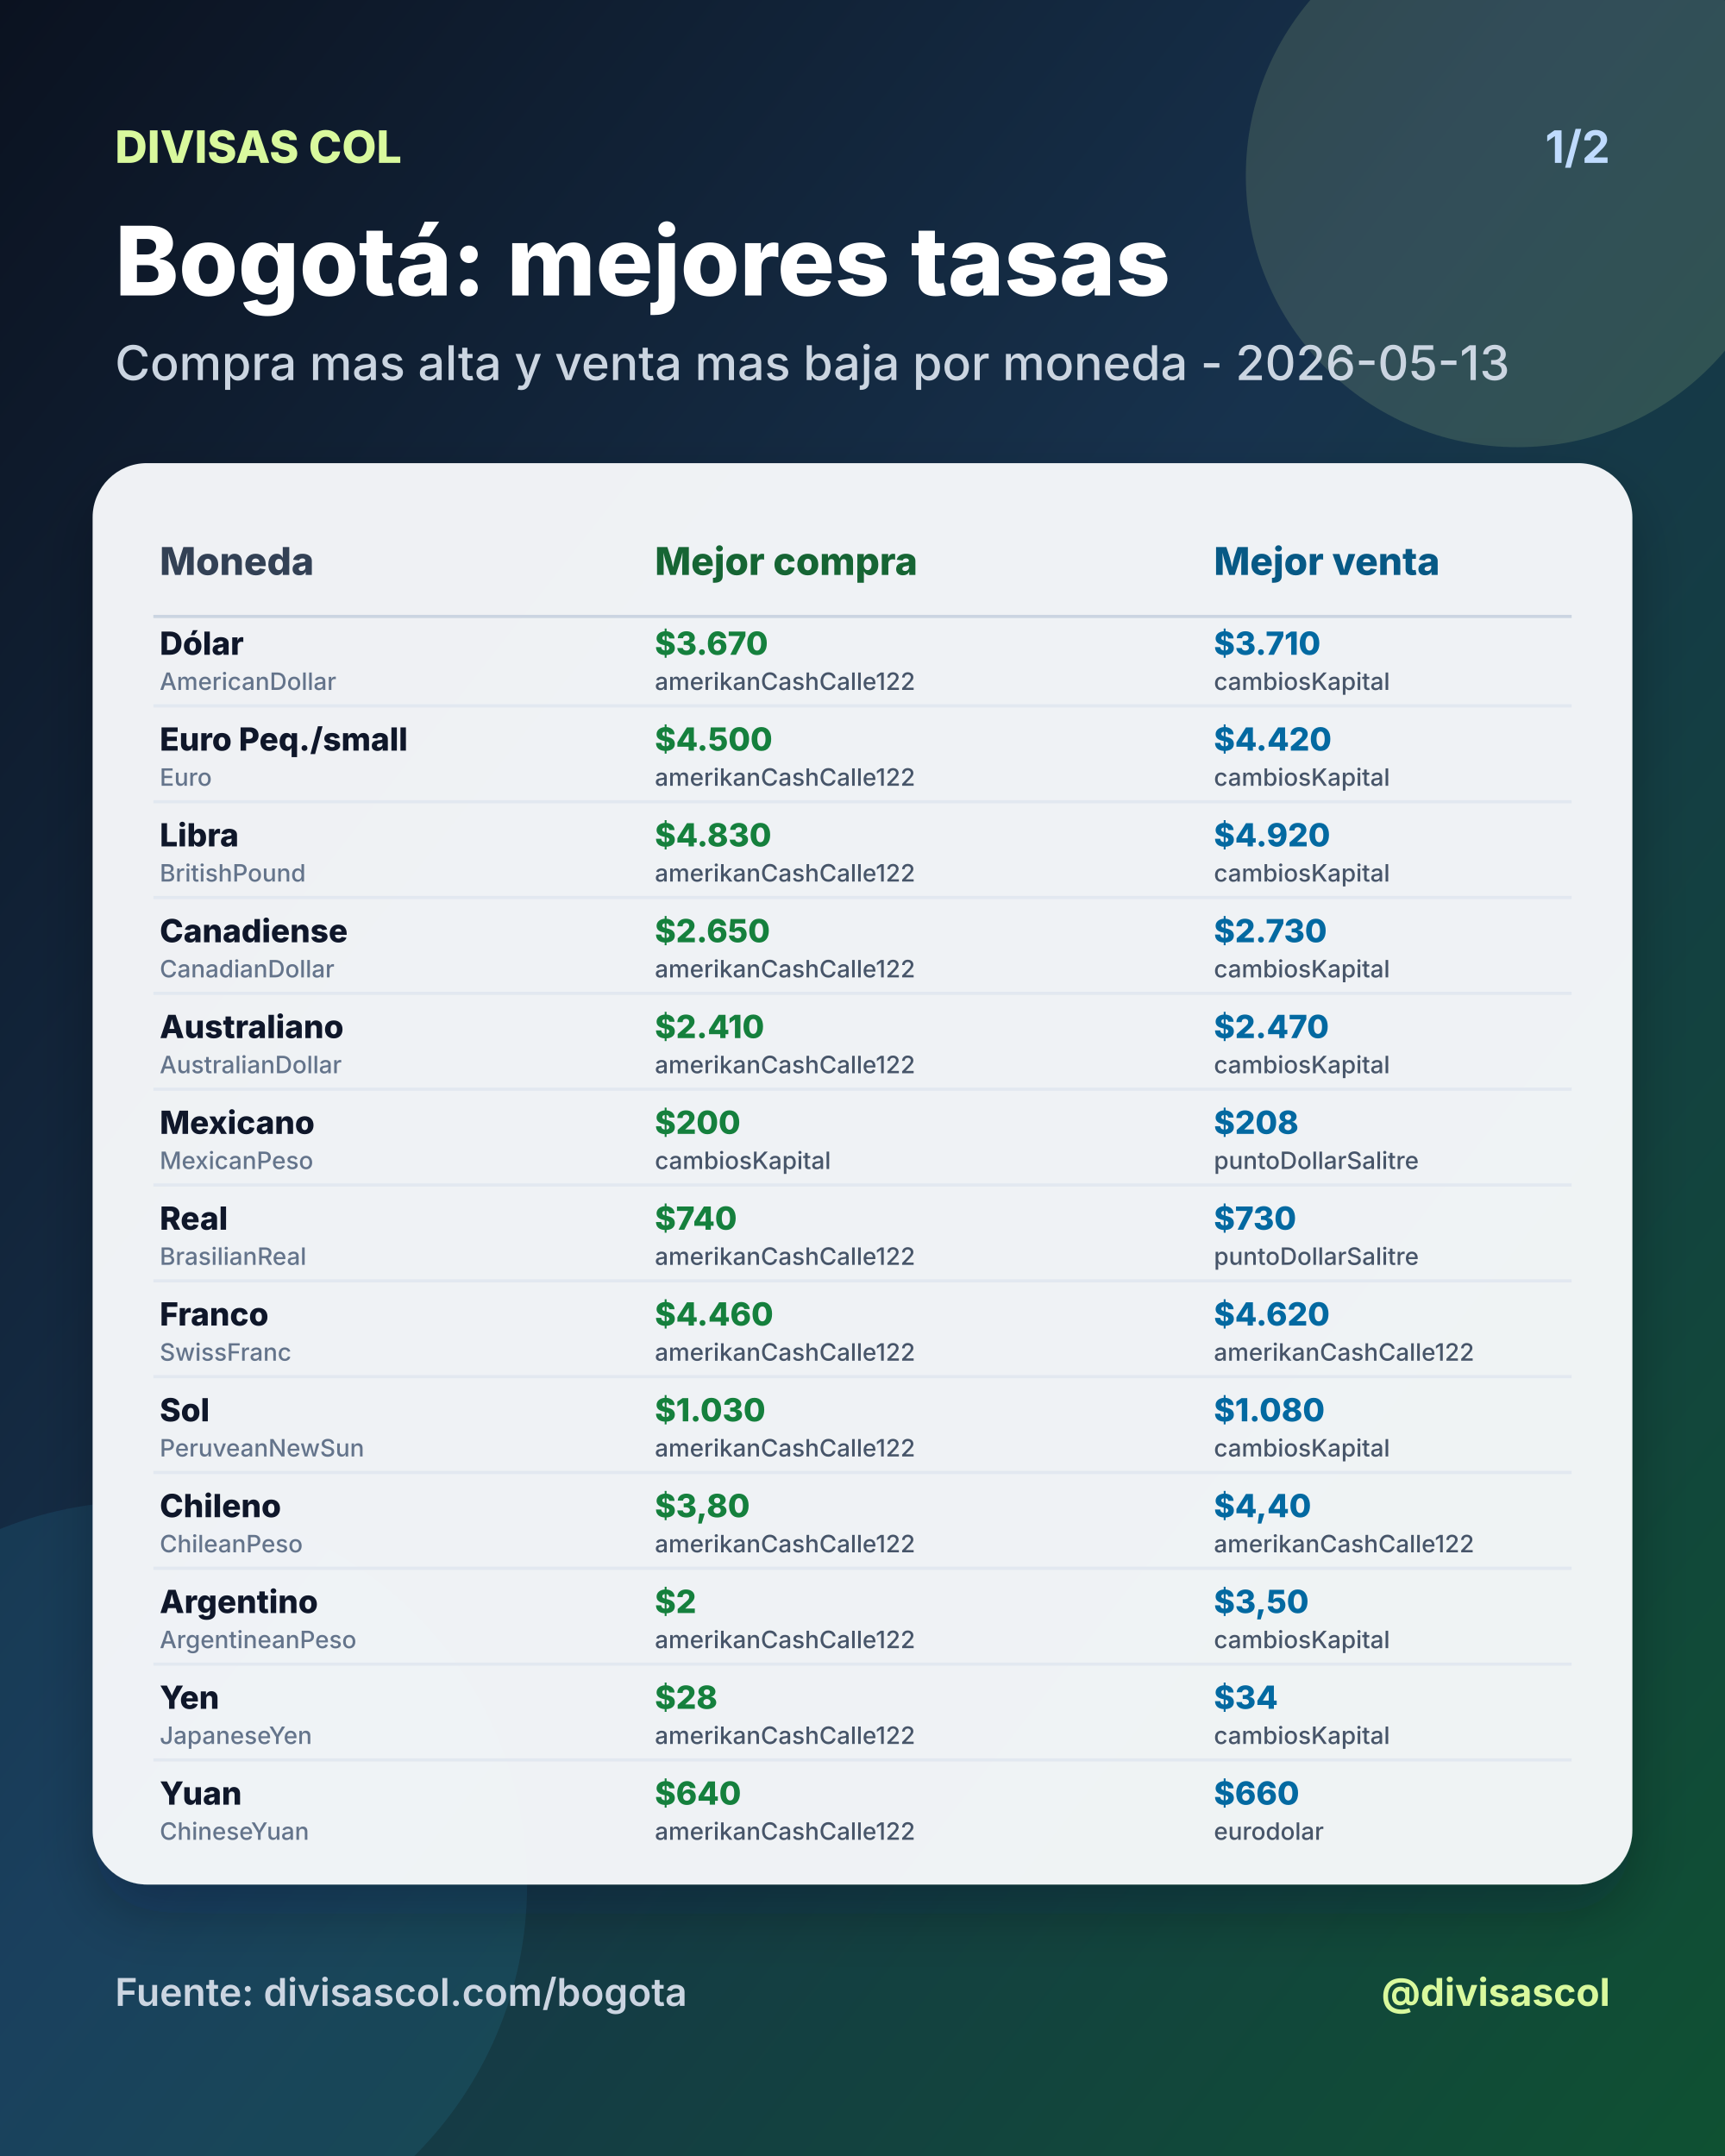
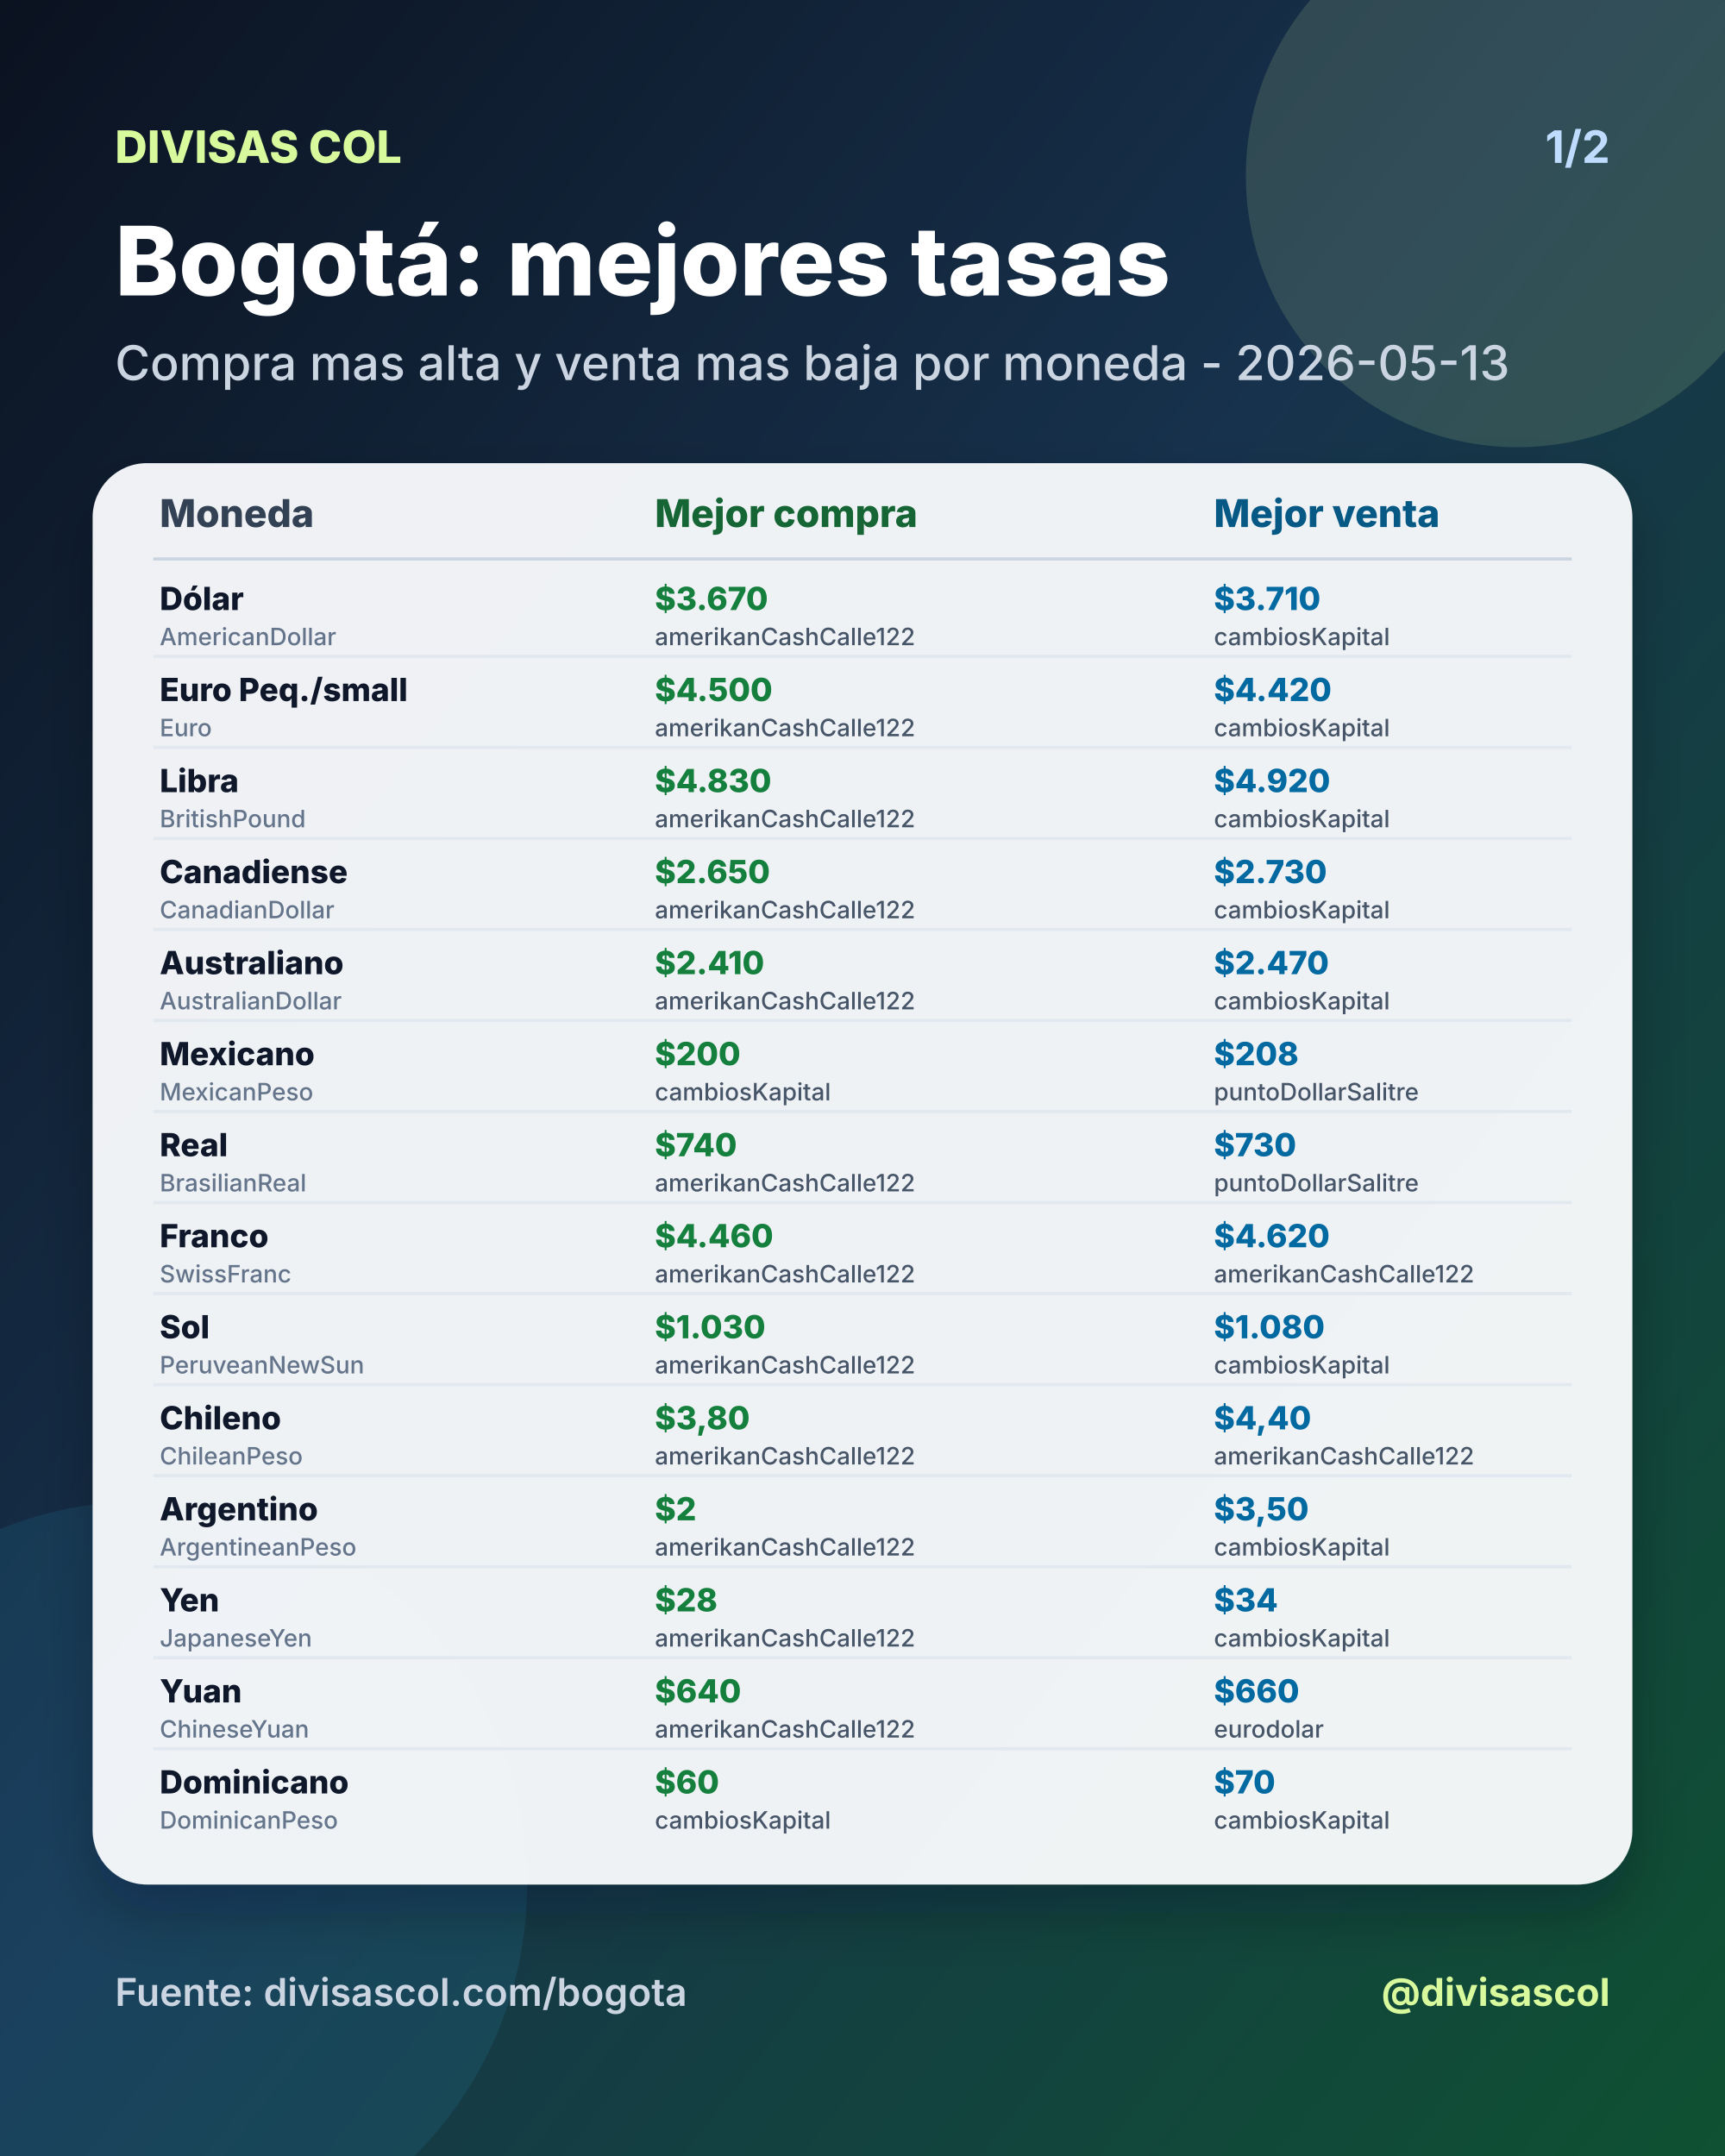
<svg xmlns="http://www.w3.org/2000/svg" width="1080" height="1350" viewBox="0 0 1080 1350">
  <defs>
    <linearGradient id="bg" x1="0" y1="0" x2="1" y2="1">
      <stop offset="0%" stop-color="#0b1220" />
      <stop offset="46%" stop-color="#17324d" />
      <stop offset="100%" stop-color="#0f5132" />
    </linearGradient>
    <filter id="shadow" x="-20%" y="-20%" width="140%" height="140%">
      <feDropShadow dx="0" dy="18" stdDeviation="18" flood-color="#020617" flood-opacity="0.28" />
    </filter>
  </defs>
  <rect width="1080" height="1350" fill="url(#bg)" />
  <circle cx="950" cy="110" r="170" fill="#d9f99d" opacity="0.14" />
  <circle cx="90" cy="1180" r="240" fill="#38bdf8" opacity="0.10" />
  <text x="72" y="102" fill="#d9f99d" font-size="28" font-family="Inter, Arial, sans-serif" font-weight="800" text-anchor="start">DIVISAS COL</text>
  <text x="1008" y="102" fill="#bfdbfe" font-size="28" font-family="Inter, Arial, sans-serif" font-weight="700" text-anchor="end">1/2</text>
  <text x="72" y="185" fill="#ffffff" font-size="60" font-family="Inter, Arial, sans-serif" font-weight="800" text-anchor="start">Bogotá: mejores tasas</text>
  <text x="72" y="238" fill="#cbd5e1" font-size="30" font-family="Inter, Arial, sans-serif" font-weight="500" text-anchor="start">Compra mas alta y venta mas baja por moneda - 2026-05-13</text>
  <rect x="58" y="290" width="964" height="890" rx="34" fill="#f8fafc" opacity="0.96" filter="url(#shadow)" />
-   <text x="100" y="360" fill="#334155" font-size="24" font-family="Inter, Arial, sans-serif" font-weight="800" text-anchor="start">Moneda</text>
-   <text x="410" y="360" fill="#166534" font-size="24" font-family="Inter, Arial, sans-serif" font-weight="800" text-anchor="start">Mejor compra</text>
-   <text x="760" y="360" fill="#075985" font-size="24" font-family="Inter, Arial, sans-serif" font-weight="800" text-anchor="start">Mejor venta</text>
-   <line x1="96" y1="386" x2="984" y2="386" stroke="#cbd5e1" stroke-width="2" />
-   <text x="100" y="410" fill="#0f172a" font-size="20" font-family="Inter, Arial, sans-serif" font-weight="800" text-anchor="start">Dólar</text>
-   <text x="100" y="432" fill="#64748b" font-size="15" font-family="Inter, Arial, sans-serif" font-weight="500" text-anchor="start">AmericanDollar</text>
-   <text x="410" y="410" fill="#15803d" font-size="20" font-family="Inter, Arial, sans-serif" font-weight="800" text-anchor="start">$3.670</text>
-   <text x="410" y="432" fill="#475569" font-size="15" font-family="Inter, Arial, sans-serif" font-weight="500" text-anchor="start">amerikanCashCalle122</text>
-   <text x="760" y="410" fill="#0369a1" font-size="20" font-family="Inter, Arial, sans-serif" font-weight="800" text-anchor="start">$3.710</text>
-   <text x="760" y="432" fill="#475569" font-size="15" font-family="Inter, Arial, sans-serif" font-weight="500" text-anchor="start">cambiosKapital</text>
-   <line x1="96" y1="442" x2="984" y2="442" stroke="#e2e8f0" stroke-width="2" />
-   <text x="100" y="470" fill="#0f172a" font-size="20" font-family="Inter, Arial, sans-serif" font-weight="800" text-anchor="start">Euro Peq./small</text>
-   <text x="100" y="492" fill="#64748b" font-size="15" font-family="Inter, Arial, sans-serif" font-weight="500" text-anchor="start">Euro</text>
-   <text x="410" y="470" fill="#15803d" font-size="20" font-family="Inter, Arial, sans-serif" font-weight="800" text-anchor="start">$4.500</text>
-   <text x="410" y="492" fill="#475569" font-size="15" font-family="Inter, Arial, sans-serif" font-weight="500" text-anchor="start">amerikanCashCalle122</text>
-   <text x="760" y="470" fill="#0369a1" font-size="20" font-family="Inter, Arial, sans-serif" font-weight="800" text-anchor="start">$4.420</text>
-   <text x="760" y="492" fill="#475569" font-size="15" font-family="Inter, Arial, sans-serif" font-weight="500" text-anchor="start">cambiosKapital</text>
-   <line x1="96" y1="502" x2="984" y2="502" stroke="#e2e8f0" stroke-width="2" />
-   <text x="100" y="530" fill="#0f172a" font-size="20" font-family="Inter, Arial, sans-serif" font-weight="800" text-anchor="start">Libra</text>
-   <text x="100" y="552" fill="#64748b" font-size="15" font-family="Inter, Arial, sans-serif" font-weight="500" text-anchor="start">BritishPound</text>
-   <text x="410" y="530" fill="#15803d" font-size="20" font-family="Inter, Arial, sans-serif" font-weight="800" text-anchor="start">$4.830</text>
-   <text x="410" y="552" fill="#475569" font-size="15" font-family="Inter, Arial, sans-serif" font-weight="500" text-anchor="start">amerikanCashCalle122</text>
-   <text x="760" y="530" fill="#0369a1" font-size="20" font-family="Inter, Arial, sans-serif" font-weight="800" text-anchor="start">$4.920</text>
-   <text x="760" y="552" fill="#475569" font-size="15" font-family="Inter, Arial, sans-serif" font-weight="500" text-anchor="start">cambiosKapital</text>
-   <line x1="96" y1="562" x2="984" y2="562" stroke="#e2e8f0" stroke-width="2" />
-   <text x="100" y="590" fill="#0f172a" font-size="20" font-family="Inter, Arial, sans-serif" font-weight="800" text-anchor="start">Canadiense</text>
-   <text x="100" y="612" fill="#64748b" font-size="15" font-family="Inter, Arial, sans-serif" font-weight="500" text-anchor="start">CanadianDollar</text>
-   <text x="410" y="590" fill="#15803d" font-size="20" font-family="Inter, Arial, sans-serif" font-weight="800" text-anchor="start">$2.650</text>
-   <text x="410" y="612" fill="#475569" font-size="15" font-family="Inter, Arial, sans-serif" font-weight="500" text-anchor="start">amerikanCashCalle122</text>
-   <text x="760" y="590" fill="#0369a1" font-size="20" font-family="Inter, Arial, sans-serif" font-weight="800" text-anchor="start">$2.730</text>
-   <text x="760" y="612" fill="#475569" font-size="15" font-family="Inter, Arial, sans-serif" font-weight="500" text-anchor="start">cambiosKapital</text>
-   <line x1="96" y1="622" x2="984" y2="622" stroke="#e2e8f0" stroke-width="2" />
-   <text x="100" y="650" fill="#0f172a" font-size="20" font-family="Inter, Arial, sans-serif" font-weight="800" text-anchor="start">Australiano</text>
-   <text x="100" y="672" fill="#64748b" font-size="15" font-family="Inter, Arial, sans-serif" font-weight="500" text-anchor="start">AustralianDollar</text>
-   <text x="410" y="650" fill="#15803d" font-size="20" font-family="Inter, Arial, sans-serif" font-weight="800" text-anchor="start">$2.410</text>
-   <text x="410" y="672" fill="#475569" font-size="15" font-family="Inter, Arial, sans-serif" font-weight="500" text-anchor="start">amerikanCashCalle122</text>
-   <text x="760" y="650" fill="#0369a1" font-size="20" font-family="Inter, Arial, sans-serif" font-weight="800" text-anchor="start">$2.470</text>
-   <text x="760" y="672" fill="#475569" font-size="15" font-family="Inter, Arial, sans-serif" font-weight="500" text-anchor="start">cambiosKapital</text>
-   <line x1="96" y1="682" x2="984" y2="682" stroke="#e2e8f0" stroke-width="2" />
-   <text x="100" y="710" fill="#0f172a" font-size="20" font-family="Inter, Arial, sans-serif" font-weight="800" text-anchor="start">Mexicano</text>
-   <text x="100" y="732" fill="#64748b" font-size="15" font-family="Inter, Arial, sans-serif" font-weight="500" text-anchor="start">MexicanPeso</text>
-   <text x="410" y="710" fill="#15803d" font-size="20" font-family="Inter, Arial, sans-serif" font-weight="800" text-anchor="start">$200</text>
-   <text x="410" y="732" fill="#475569" font-size="15" font-family="Inter, Arial, sans-serif" font-weight="500" text-anchor="start">cambiosKapital</text>
-   <text x="760" y="710" fill="#0369a1" font-size="20" font-family="Inter, Arial, sans-serif" font-weight="800" text-anchor="start">$208</text>
-   <text x="760" y="732" fill="#475569" font-size="15" font-family="Inter, Arial, sans-serif" font-weight="500" text-anchor="start">puntoDollarSalitre</text>
-   <line x1="96" y1="742" x2="984" y2="742" stroke="#e2e8f0" stroke-width="2" />
-   <text x="100" y="770" fill="#0f172a" font-size="20" font-family="Inter, Arial, sans-serif" font-weight="800" text-anchor="start">Real</text>
-   <text x="100" y="792" fill="#64748b" font-size="15" font-family="Inter, Arial, sans-serif" font-weight="500" text-anchor="start">BrasilianReal</text>
-   <text x="410" y="770" fill="#15803d" font-size="20" font-family="Inter, Arial, sans-serif" font-weight="800" text-anchor="start">$740</text>
-   <text x="410" y="792" fill="#475569" font-size="15" font-family="Inter, Arial, sans-serif" font-weight="500" text-anchor="start">amerikanCashCalle122</text>
-   <text x="760" y="770" fill="#0369a1" font-size="20" font-family="Inter, Arial, sans-serif" font-weight="800" text-anchor="start">$730</text>
-   <text x="760" y="792" fill="#475569" font-size="15" font-family="Inter, Arial, sans-serif" font-weight="500" text-anchor="start">puntoDollarSalitre</text>
-   <line x1="96" y1="802" x2="984" y2="802" stroke="#e2e8f0" stroke-width="2" />
-   <text x="100" y="830" fill="#0f172a" font-size="20" font-family="Inter, Arial, sans-serif" font-weight="800" text-anchor="start">Franco</text>
-   <text x="100" y="852" fill="#64748b" font-size="15" font-family="Inter, Arial, sans-serif" font-weight="500" text-anchor="start">SwissFranc</text>
-   <text x="410" y="830" fill="#15803d" font-size="20" font-family="Inter, Arial, sans-serif" font-weight="800" text-anchor="start">$4.460</text>
-   <text x="410" y="852" fill="#475569" font-size="15" font-family="Inter, Arial, sans-serif" font-weight="500" text-anchor="start">amerikanCashCalle122</text>
-   <text x="760" y="830" fill="#0369a1" font-size="20" font-family="Inter, Arial, sans-serif" font-weight="800" text-anchor="start">$4.620</text>
-   <text x="760" y="852" fill="#475569" font-size="15" font-family="Inter, Arial, sans-serif" font-weight="500" text-anchor="start">amerikanCashCalle122</text>
-   <line x1="96" y1="862" x2="984" y2="862" stroke="#e2e8f0" stroke-width="2" />
-   <text x="100" y="890" fill="#0f172a" font-size="20" font-family="Inter, Arial, sans-serif" font-weight="800" text-anchor="start">Sol</text>
-   <text x="100" y="912" fill="#64748b" font-size="15" font-family="Inter, Arial, sans-serif" font-weight="500" text-anchor="start">PeruveanNewSun</text>
-   <text x="410" y="890" fill="#15803d" font-size="20" font-family="Inter, Arial, sans-serif" font-weight="800" text-anchor="start">$1.030</text>
-   <text x="410" y="912" fill="#475569" font-size="15" font-family="Inter, Arial, sans-serif" font-weight="500" text-anchor="start">amerikanCashCalle122</text>
-   <text x="760" y="890" fill="#0369a1" font-size="20" font-family="Inter, Arial, sans-serif" font-weight="800" text-anchor="start">$1.080</text>
-   <text x="760" y="912" fill="#475569" font-size="15" font-family="Inter, Arial, sans-serif" font-weight="500" text-anchor="start">cambiosKapital</text>
-   <line x1="96" y1="922" x2="984" y2="922" stroke="#e2e8f0" stroke-width="2" />
-   <text x="100" y="950" fill="#0f172a" font-size="20" font-family="Inter, Arial, sans-serif" font-weight="800" text-anchor="start">Chileno</text>
-   <text x="100" y="972" fill="#64748b" font-size="15" font-family="Inter, Arial, sans-serif" font-weight="500" text-anchor="start">ChileanPeso</text>
-   <text x="410" y="950" fill="#15803d" font-size="20" font-family="Inter, Arial, sans-serif" font-weight="800" text-anchor="start">$3,80</text>
-   <text x="410" y="972" fill="#475569" font-size="15" font-family="Inter, Arial, sans-serif" font-weight="500" text-anchor="start">amerikanCashCalle122</text>
-   <text x="760" y="950" fill="#0369a1" font-size="20" font-family="Inter, Arial, sans-serif" font-weight="800" text-anchor="start">$4,40</text>
-   <text x="760" y="972" fill="#475569" font-size="15" font-family="Inter, Arial, sans-serif" font-weight="500" text-anchor="start">amerikanCashCalle122</text>
-   <line x1="96" y1="982" x2="984" y2="982" stroke="#e2e8f0" stroke-width="2" />
-   <text x="100" y="1010" fill="#0f172a" font-size="20" font-family="Inter, Arial, sans-serif" font-weight="800" text-anchor="start">Argentino</text>
-   <text x="100" y="1032" fill="#64748b" font-size="15" font-family="Inter, Arial, sans-serif" font-weight="500" text-anchor="start">ArgentineanPeso</text>
-   <text x="410" y="1010" fill="#15803d" font-size="20" font-family="Inter, Arial, sans-serif" font-weight="800" text-anchor="start">$2</text>
-   <text x="410" y="1032" fill="#475569" font-size="15" font-family="Inter, Arial, sans-serif" font-weight="500" text-anchor="start">amerikanCashCalle122</text>
-   <text x="760" y="1010" fill="#0369a1" font-size="20" font-family="Inter, Arial, sans-serif" font-weight="800" text-anchor="start">$3,50</text>
-   <text x="760" y="1032" fill="#475569" font-size="15" font-family="Inter, Arial, sans-serif" font-weight="500" text-anchor="start">cambiosKapital</text>
-   <line x1="96" y1="1042" x2="984" y2="1042" stroke="#e2e8f0" stroke-width="2" />
-   <text x="100" y="1070" fill="#0f172a" font-size="20" font-family="Inter, Arial, sans-serif" font-weight="800" text-anchor="start">Yen</text>
-   <text x="100" y="1092" fill="#64748b" font-size="15" font-family="Inter, Arial, sans-serif" font-weight="500" text-anchor="start">JapaneseYen</text>
-   <text x="410" y="1070" fill="#15803d" font-size="20" font-family="Inter, Arial, sans-serif" font-weight="800" text-anchor="start">$28</text>
-   <text x="410" y="1092" fill="#475569" font-size="15" font-family="Inter, Arial, sans-serif" font-weight="500" text-anchor="start">amerikanCashCalle122</text>
-   <text x="760" y="1070" fill="#0369a1" font-size="20" font-family="Inter, Arial, sans-serif" font-weight="800" text-anchor="start">$34</text>
-   <text x="760" y="1092" fill="#475569" font-size="15" font-family="Inter, Arial, sans-serif" font-weight="500" text-anchor="start">cambiosKapital</text>
-   <line x1="96" y1="1102" x2="984" y2="1102" stroke="#e2e8f0" stroke-width="2" />
-   <text x="100" y="1130" fill="#0f172a" font-size="20" font-family="Inter, Arial, sans-serif" font-weight="800" text-anchor="start">Yuan</text>
-   <text x="100" y="1152" fill="#64748b" font-size="15" font-family="Inter, Arial, sans-serif" font-weight="500" text-anchor="start">ChineseYuan</text>
-   <text x="410" y="1130" fill="#15803d" font-size="20" font-family="Inter, Arial, sans-serif" font-weight="800" text-anchor="start">$640</text>
-   <text x="410" y="1152" fill="#475569" font-size="15" font-family="Inter, Arial, sans-serif" font-weight="500" text-anchor="start">amerikanCashCalle122</text>
-   <text x="760" y="1130" fill="#0369a1" font-size="20" font-family="Inter, Arial, sans-serif" font-weight="800" text-anchor="start">$660</text>
-   <text x="760" y="1152" fill="#475569" font-size="15" font-family="Inter, Arial, sans-serif" font-weight="500" text-anchor="start">eurodolar</text>
+   <text x="100" y="330" fill="#334155" font-size="24" font-family="Inter, Arial, sans-serif" font-weight="800" text-anchor="start">Moneda</text>
+   <text x="410" y="330" fill="#166534" font-size="24" font-family="Inter, Arial, sans-serif" font-weight="800" text-anchor="start">Mejor compra</text>
+   <text x="760" y="330" fill="#075985" font-size="24" font-family="Inter, Arial, sans-serif" font-weight="800" text-anchor="start">Mejor venta</text>
+   <line x1="96" y1="350" x2="984" y2="350" stroke="#cbd5e1" stroke-width="2" />
+   <text x="100" y="382" fill="#0f172a" font-size="20" font-family="Inter, Arial, sans-serif" font-weight="800" text-anchor="start">Dólar</text>
+   <text x="100" y="404" fill="#64748b" font-size="15" font-family="Inter, Arial, sans-serif" font-weight="500" text-anchor="start">AmericanDollar</text>
+   <text x="410" y="382" fill="#15803d" font-size="20" font-family="Inter, Arial, sans-serif" font-weight="800" text-anchor="start">$3.670</text>
+   <text x="410" y="404" fill="#475569" font-size="15" font-family="Inter, Arial, sans-serif" font-weight="500" text-anchor="start">amerikanCashCalle122</text>
+   <text x="760" y="382" fill="#0369a1" font-size="20" font-family="Inter, Arial, sans-serif" font-weight="800" text-anchor="start">$3.710</text>
+   <text x="760" y="404" fill="#475569" font-size="15" font-family="Inter, Arial, sans-serif" font-weight="500" text-anchor="start">cambiosKapital</text>
+   <line x1="96" y1="411" x2="984" y2="411" stroke="#e2e8f0" stroke-width="2" />
+   <text x="100" y="439" fill="#0f172a" font-size="20" font-family="Inter, Arial, sans-serif" font-weight="800" text-anchor="start">Euro Peq./small</text>
+   <text x="100" y="461" fill="#64748b" font-size="15" font-family="Inter, Arial, sans-serif" font-weight="500" text-anchor="start">Euro</text>
+   <text x="410" y="439" fill="#15803d" font-size="20" font-family="Inter, Arial, sans-serif" font-weight="800" text-anchor="start">$4.500</text>
+   <text x="410" y="461" fill="#475569" font-size="15" font-family="Inter, Arial, sans-serif" font-weight="500" text-anchor="start">amerikanCashCalle122</text>
+   <text x="760" y="439" fill="#0369a1" font-size="20" font-family="Inter, Arial, sans-serif" font-weight="800" text-anchor="start">$4.420</text>
+   <text x="760" y="461" fill="#475569" font-size="15" font-family="Inter, Arial, sans-serif" font-weight="500" text-anchor="start">cambiosKapital</text>
+   <line x1="96" y1="468" x2="984" y2="468" stroke="#e2e8f0" stroke-width="2" />
+   <text x="100" y="496" fill="#0f172a" font-size="20" font-family="Inter, Arial, sans-serif" font-weight="800" text-anchor="start">Libra</text>
+   <text x="100" y="518" fill="#64748b" font-size="15" font-family="Inter, Arial, sans-serif" font-weight="500" text-anchor="start">BritishPound</text>
+   <text x="410" y="496" fill="#15803d" font-size="20" font-family="Inter, Arial, sans-serif" font-weight="800" text-anchor="start">$4.830</text>
+   <text x="410" y="518" fill="#475569" font-size="15" font-family="Inter, Arial, sans-serif" font-weight="500" text-anchor="start">amerikanCashCalle122</text>
+   <text x="760" y="496" fill="#0369a1" font-size="20" font-family="Inter, Arial, sans-serif" font-weight="800" text-anchor="start">$4.920</text>
+   <text x="760" y="518" fill="#475569" font-size="15" font-family="Inter, Arial, sans-serif" font-weight="500" text-anchor="start">cambiosKapital</text>
+   <line x1="96" y1="525" x2="984" y2="525" stroke="#e2e8f0" stroke-width="2" />
+   <text x="100" y="553" fill="#0f172a" font-size="20" font-family="Inter, Arial, sans-serif" font-weight="800" text-anchor="start">Canadiense</text>
+   <text x="100" y="575" fill="#64748b" font-size="15" font-family="Inter, Arial, sans-serif" font-weight="500" text-anchor="start">CanadianDollar</text>
+   <text x="410" y="553" fill="#15803d" font-size="20" font-family="Inter, Arial, sans-serif" font-weight="800" text-anchor="start">$2.650</text>
+   <text x="410" y="575" fill="#475569" font-size="15" font-family="Inter, Arial, sans-serif" font-weight="500" text-anchor="start">amerikanCashCalle122</text>
+   <text x="760" y="553" fill="#0369a1" font-size="20" font-family="Inter, Arial, sans-serif" font-weight="800" text-anchor="start">$2.730</text>
+   <text x="760" y="575" fill="#475569" font-size="15" font-family="Inter, Arial, sans-serif" font-weight="500" text-anchor="start">cambiosKapital</text>
+   <line x1="96" y1="582" x2="984" y2="582" stroke="#e2e8f0" stroke-width="2" />
+   <text x="100" y="610" fill="#0f172a" font-size="20" font-family="Inter, Arial, sans-serif" font-weight="800" text-anchor="start">Australiano</text>
+   <text x="100" y="632" fill="#64748b" font-size="15" font-family="Inter, Arial, sans-serif" font-weight="500" text-anchor="start">AustralianDollar</text>
+   <text x="410" y="610" fill="#15803d" font-size="20" font-family="Inter, Arial, sans-serif" font-weight="800" text-anchor="start">$2.410</text>
+   <text x="410" y="632" fill="#475569" font-size="15" font-family="Inter, Arial, sans-serif" font-weight="500" text-anchor="start">amerikanCashCalle122</text>
+   <text x="760" y="610" fill="#0369a1" font-size="20" font-family="Inter, Arial, sans-serif" font-weight="800" text-anchor="start">$2.470</text>
+   <text x="760" y="632" fill="#475569" font-size="15" font-family="Inter, Arial, sans-serif" font-weight="500" text-anchor="start">cambiosKapital</text>
+   <line x1="96" y1="639" x2="984" y2="639" stroke="#e2e8f0" stroke-width="2" />
+   <text x="100" y="667" fill="#0f172a" font-size="20" font-family="Inter, Arial, sans-serif" font-weight="800" text-anchor="start">Mexicano</text>
+   <text x="100" y="689" fill="#64748b" font-size="15" font-family="Inter, Arial, sans-serif" font-weight="500" text-anchor="start">MexicanPeso</text>
+   <text x="410" y="667" fill="#15803d" font-size="20" font-family="Inter, Arial, sans-serif" font-weight="800" text-anchor="start">$200</text>
+   <text x="410" y="689" fill="#475569" font-size="15" font-family="Inter, Arial, sans-serif" font-weight="500" text-anchor="start">cambiosKapital</text>
+   <text x="760" y="667" fill="#0369a1" font-size="20" font-family="Inter, Arial, sans-serif" font-weight="800" text-anchor="start">$208</text>
+   <text x="760" y="689" fill="#475569" font-size="15" font-family="Inter, Arial, sans-serif" font-weight="500" text-anchor="start">puntoDollarSalitre</text>
+   <line x1="96" y1="696" x2="984" y2="696" stroke="#e2e8f0" stroke-width="2" />
+   <text x="100" y="724" fill="#0f172a" font-size="20" font-family="Inter, Arial, sans-serif" font-weight="800" text-anchor="start">Real</text>
+   <text x="100" y="746" fill="#64748b" font-size="15" font-family="Inter, Arial, sans-serif" font-weight="500" text-anchor="start">BrasilianReal</text>
+   <text x="410" y="724" fill="#15803d" font-size="20" font-family="Inter, Arial, sans-serif" font-weight="800" text-anchor="start">$740</text>
+   <text x="410" y="746" fill="#475569" font-size="15" font-family="Inter, Arial, sans-serif" font-weight="500" text-anchor="start">amerikanCashCalle122</text>
+   <text x="760" y="724" fill="#0369a1" font-size="20" font-family="Inter, Arial, sans-serif" font-weight="800" text-anchor="start">$730</text>
+   <text x="760" y="746" fill="#475569" font-size="15" font-family="Inter, Arial, sans-serif" font-weight="500" text-anchor="start">puntoDollarSalitre</text>
+   <line x1="96" y1="753" x2="984" y2="753" stroke="#e2e8f0" stroke-width="2" />
+   <text x="100" y="781" fill="#0f172a" font-size="20" font-family="Inter, Arial, sans-serif" font-weight="800" text-anchor="start">Franco</text>
+   <text x="100" y="803" fill="#64748b" font-size="15" font-family="Inter, Arial, sans-serif" font-weight="500" text-anchor="start">SwissFranc</text>
+   <text x="410" y="781" fill="#15803d" font-size="20" font-family="Inter, Arial, sans-serif" font-weight="800" text-anchor="start">$4.460</text>
+   <text x="410" y="803" fill="#475569" font-size="15" font-family="Inter, Arial, sans-serif" font-weight="500" text-anchor="start">amerikanCashCalle122</text>
+   <text x="760" y="781" fill="#0369a1" font-size="20" font-family="Inter, Arial, sans-serif" font-weight="800" text-anchor="start">$4.620</text>
+   <text x="760" y="803" fill="#475569" font-size="15" font-family="Inter, Arial, sans-serif" font-weight="500" text-anchor="start">amerikanCashCalle122</text>
+   <line x1="96" y1="810" x2="984" y2="810" stroke="#e2e8f0" stroke-width="2" />
+   <text x="100" y="838" fill="#0f172a" font-size="20" font-family="Inter, Arial, sans-serif" font-weight="800" text-anchor="start">Sol</text>
+   <text x="100" y="860" fill="#64748b" font-size="15" font-family="Inter, Arial, sans-serif" font-weight="500" text-anchor="start">PeruveanNewSun</text>
+   <text x="410" y="838" fill="#15803d" font-size="20" font-family="Inter, Arial, sans-serif" font-weight="800" text-anchor="start">$1.030</text>
+   <text x="410" y="860" fill="#475569" font-size="15" font-family="Inter, Arial, sans-serif" font-weight="500" text-anchor="start">amerikanCashCalle122</text>
+   <text x="760" y="838" fill="#0369a1" font-size="20" font-family="Inter, Arial, sans-serif" font-weight="800" text-anchor="start">$1.080</text>
+   <text x="760" y="860" fill="#475569" font-size="15" font-family="Inter, Arial, sans-serif" font-weight="500" text-anchor="start">cambiosKapital</text>
+   <line x1="96" y1="867" x2="984" y2="867" stroke="#e2e8f0" stroke-width="2" />
+   <text x="100" y="895" fill="#0f172a" font-size="20" font-family="Inter, Arial, sans-serif" font-weight="800" text-anchor="start">Chileno</text>
+   <text x="100" y="917" fill="#64748b" font-size="15" font-family="Inter, Arial, sans-serif" font-weight="500" text-anchor="start">ChileanPeso</text>
+   <text x="410" y="895" fill="#15803d" font-size="20" font-family="Inter, Arial, sans-serif" font-weight="800" text-anchor="start">$3,80</text>
+   <text x="410" y="917" fill="#475569" font-size="15" font-family="Inter, Arial, sans-serif" font-weight="500" text-anchor="start">amerikanCashCalle122</text>
+   <text x="760" y="895" fill="#0369a1" font-size="20" font-family="Inter, Arial, sans-serif" font-weight="800" text-anchor="start">$4,40</text>
+   <text x="760" y="917" fill="#475569" font-size="15" font-family="Inter, Arial, sans-serif" font-weight="500" text-anchor="start">amerikanCashCalle122</text>
+   <line x1="96" y1="924" x2="984" y2="924" stroke="#e2e8f0" stroke-width="2" />
+   <text x="100" y="952" fill="#0f172a" font-size="20" font-family="Inter, Arial, sans-serif" font-weight="800" text-anchor="start">Argentino</text>
+   <text x="100" y="974" fill="#64748b" font-size="15" font-family="Inter, Arial, sans-serif" font-weight="500" text-anchor="start">ArgentineanPeso</text>
+   <text x="410" y="952" fill="#15803d" font-size="20" font-family="Inter, Arial, sans-serif" font-weight="800" text-anchor="start">$2</text>
+   <text x="410" y="974" fill="#475569" font-size="15" font-family="Inter, Arial, sans-serif" font-weight="500" text-anchor="start">amerikanCashCalle122</text>
+   <text x="760" y="952" fill="#0369a1" font-size="20" font-family="Inter, Arial, sans-serif" font-weight="800" text-anchor="start">$3,50</text>
+   <text x="760" y="974" fill="#475569" font-size="15" font-family="Inter, Arial, sans-serif" font-weight="500" text-anchor="start">cambiosKapital</text>
+   <line x1="96" y1="981" x2="984" y2="981" stroke="#e2e8f0" stroke-width="2" />
+   <text x="100" y="1009" fill="#0f172a" font-size="20" font-family="Inter, Arial, sans-serif" font-weight="800" text-anchor="start">Yen</text>
+   <text x="100" y="1031" fill="#64748b" font-size="15" font-family="Inter, Arial, sans-serif" font-weight="500" text-anchor="start">JapaneseYen</text>
+   <text x="410" y="1009" fill="#15803d" font-size="20" font-family="Inter, Arial, sans-serif" font-weight="800" text-anchor="start">$28</text>
+   <text x="410" y="1031" fill="#475569" font-size="15" font-family="Inter, Arial, sans-serif" font-weight="500" text-anchor="start">amerikanCashCalle122</text>
+   <text x="760" y="1009" fill="#0369a1" font-size="20" font-family="Inter, Arial, sans-serif" font-weight="800" text-anchor="start">$34</text>
+   <text x="760" y="1031" fill="#475569" font-size="15" font-family="Inter, Arial, sans-serif" font-weight="500" text-anchor="start">cambiosKapital</text>
+   <line x1="96" y1="1038" x2="984" y2="1038" stroke="#e2e8f0" stroke-width="2" />
+   <text x="100" y="1066" fill="#0f172a" font-size="20" font-family="Inter, Arial, sans-serif" font-weight="800" text-anchor="start">Yuan</text>
+   <text x="100" y="1088" fill="#64748b" font-size="15" font-family="Inter, Arial, sans-serif" font-weight="500" text-anchor="start">ChineseYuan</text>
+   <text x="410" y="1066" fill="#15803d" font-size="20" font-family="Inter, Arial, sans-serif" font-weight="800" text-anchor="start">$640</text>
+   <text x="410" y="1088" fill="#475569" font-size="15" font-family="Inter, Arial, sans-serif" font-weight="500" text-anchor="start">amerikanCashCalle122</text>
+   <text x="760" y="1066" fill="#0369a1" font-size="20" font-family="Inter, Arial, sans-serif" font-weight="800" text-anchor="start">$660</text>
+   <text x="760" y="1088" fill="#475569" font-size="15" font-family="Inter, Arial, sans-serif" font-weight="500" text-anchor="start">eurodolar</text>
+   <line x1="96" y1="1095" x2="984" y2="1095" stroke="#e2e8f0" stroke-width="2" />
+   <text x="100" y="1123" fill="#0f172a" font-size="20" font-family="Inter, Arial, sans-serif" font-weight="800" text-anchor="start">Dominicano</text>
+   <text x="100" y="1145" fill="#64748b" font-size="15" font-family="Inter, Arial, sans-serif" font-weight="500" text-anchor="start">DominicanPeso</text>
+   <text x="410" y="1123" fill="#15803d" font-size="20" font-family="Inter, Arial, sans-serif" font-weight="800" text-anchor="start">$60</text>
+   <text x="410" y="1145" fill="#475569" font-size="15" font-family="Inter, Arial, sans-serif" font-weight="500" text-anchor="start">cambiosKapital</text>
+   <text x="760" y="1123" fill="#0369a1" font-size="20" font-family="Inter, Arial, sans-serif" font-weight="800" text-anchor="start">$70</text>
+   <text x="760" y="1145" fill="#475569" font-size="15" font-family="Inter, Arial, sans-serif" font-weight="500" text-anchor="start">cambiosKapital</text>
  <text x="72" y="1256" fill="#cbd5e1" font-size="24" font-family="Inter, Arial, sans-serif" font-weight="600" text-anchor="start">Fuente: divisascol.com/bogota</text>
  <text x="1008" y="1256" fill="#d9f99d" font-size="24" font-family="Inter, Arial, sans-serif" font-weight="700" text-anchor="end">@divisascol</text>
</svg>
